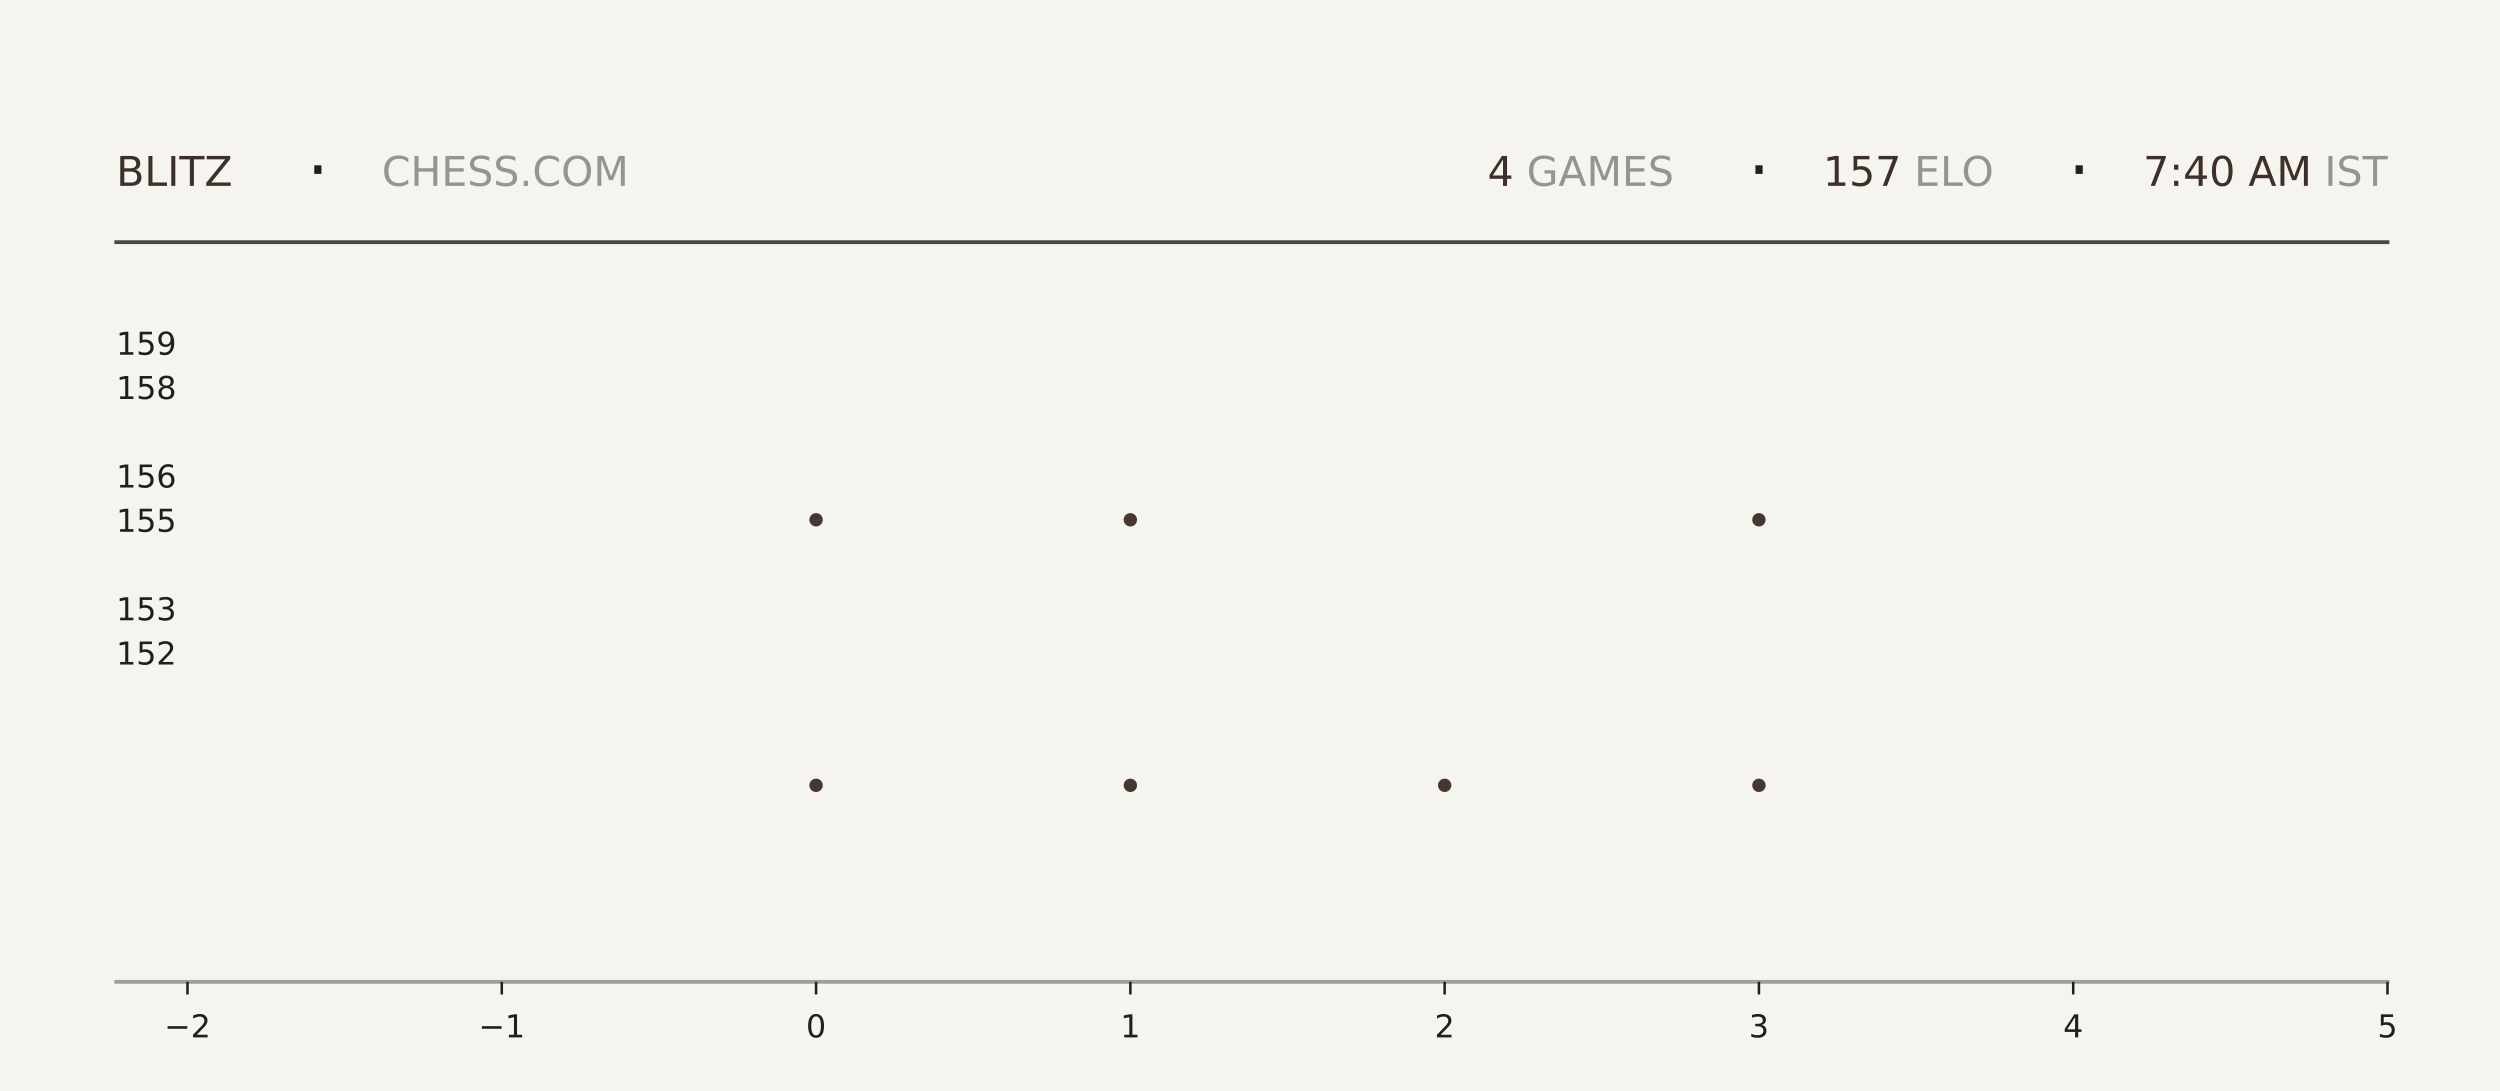
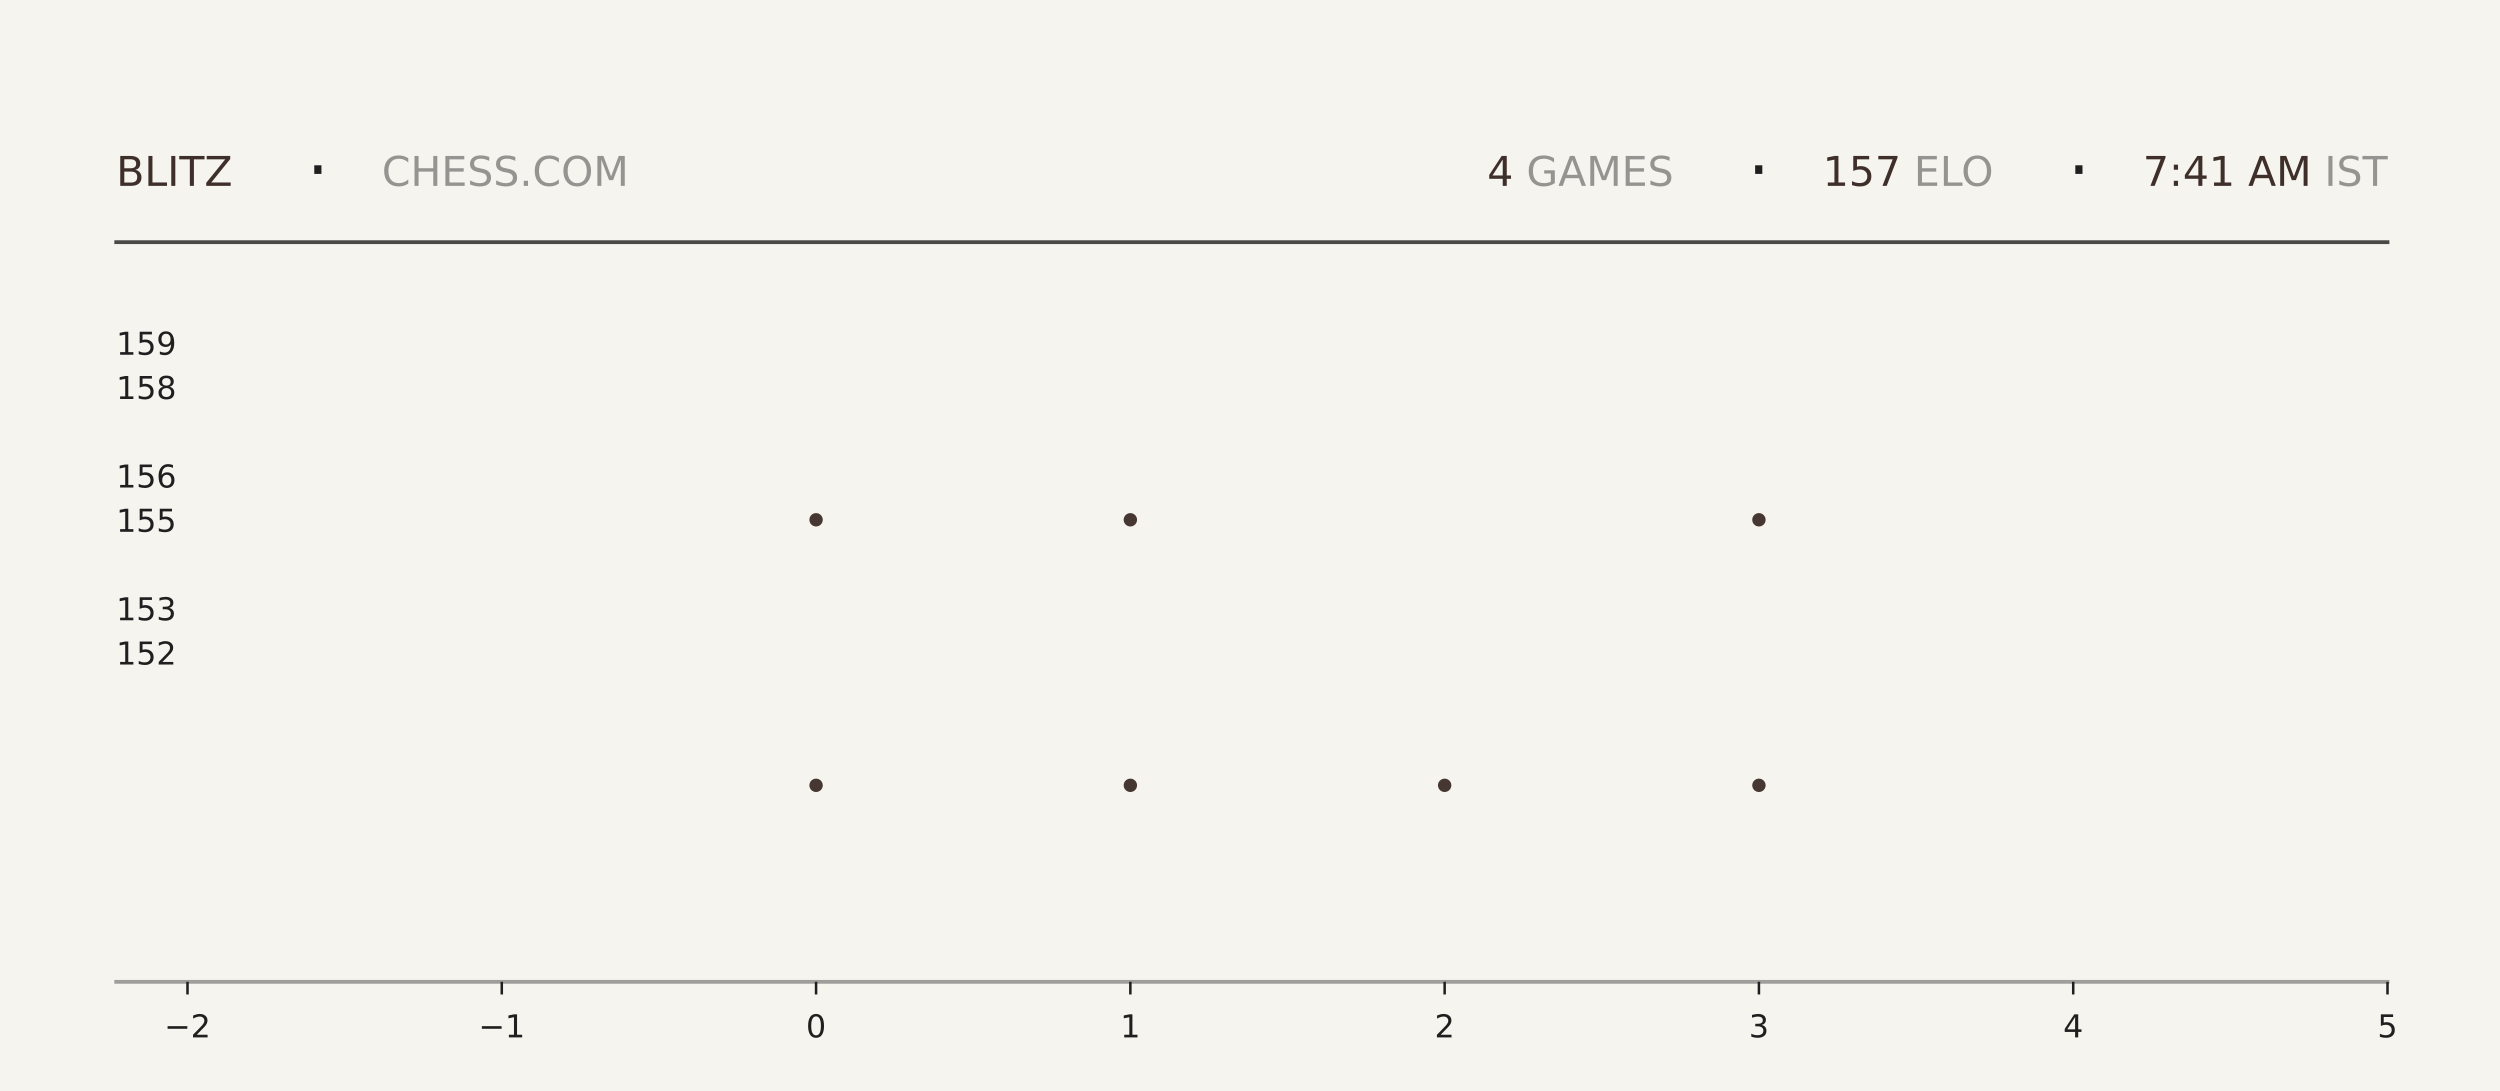
<svg xmlns="http://www.w3.org/2000/svg" xmlns:xlink="http://www.w3.org/1999/xlink" width="792pt" height="345.6pt" viewBox="0 0 792 345.6" version="1.1">
  <defs>
    <style type="text/css">*{stroke-linejoin: round; stroke-linecap: butt}</style>
  </defs>
  <g id="figure_1">
    <g id="patch_1">
      <path d="M 0 345.6  L 792 345.6  L 792 0  L 0 0  z " style="fill: #f6f4ef" />
    </g>
    <g id="axes_1">
      <g id="patch_2">
        <path d="M 59.4 311.04  L 756.36 311.04  L 756.36 103.68  L 59.4 103.68  z " style="fill: #f6f4ef" />
      </g>
      <g id="PathCollection_1">
        <defs>
-           <path id="m866c0a5f0d" d="M 0 2.121  C 0.563 2.121 1.102 1.898 1.5 1.5  C 1.898 1.102 2.121 0.563 2.121 0  C 2.121 -0.563 1.898 -1.102 1.5 -1.5  C 1.102 -1.898 0.563 -2.121 0 -2.121  C -0.563 -2.121 -1.102 -1.898 -1.5 -1.5  C -1.898 -1.102 -2.121 -0.563 -2.121 0  C -2.121 0.563 -1.898 1.102 -1.5 1.5  C -1.102 1.898 -0.563 2.121 0 2.121  z " />
-         </defs>
-         <g clip-path="url(#p2592dd203f)">
-           <use xlink:href="#m866c0a5f0d" x="258.531" y="248.79" style="fill: #3e2f2a; fill-opacity: 0.95" />
-           <use xlink:href="#m866c0a5f0d" x="258.531" y="164.668" style="fill: #3e2f2a; fill-opacity: 0.95" />
+           <path id="m50ffadc2c9" d="M 0 2.121  C 0.563 2.121 1.102 1.898 1.5 1.5  C 1.898 1.102 2.121 0.563 2.121 0  C 2.121 -0.563 1.898 -1.102 1.5 -1.5  C 1.102 -1.898 0.563 -2.121 0 -2.121  C -0.563 -2.121 -1.102 -1.898 -1.5 -1.5  C -1.898 -1.102 -2.121 -0.563 -2.121 0  C -2.121 0.563 -1.898 1.102 -1.5 1.5  C -1.102 1.898 -0.563 2.121 0 2.121  z " />
+         </defs>
+         <g clip-path="url(#p45f24aaeae)">
+           <use xlink:href="#m50ffadc2c9" x="258.531" y="248.79" style="fill: #3e2f2a; fill-opacity: 0.95" />
+           <use xlink:href="#m50ffadc2c9" x="258.531" y="164.668" style="fill: #3e2f2a; fill-opacity: 0.95" />
        </g>
      </g>
      <g id="PathCollection_2">
-         <g clip-path="url(#p2592dd203f)">
-           <use xlink:href="#m866c0a5f0d" x="358.097" y="248.79" style="fill: #3e2f2a; fill-opacity: 0.95" />
-           <use xlink:href="#m866c0a5f0d" x="358.097" y="164.668" style="fill: #3e2f2a; fill-opacity: 0.95" />
-           <use xlink:href="#m866c0a5f0d" x="358.097" y="80.547" style="fill: #3e2f2a; fill-opacity: 0.95" />
+         <g clip-path="url(#p45f24aaeae)">
+           <use xlink:href="#m50ffadc2c9" x="358.097" y="248.79" style="fill: #3e2f2a; fill-opacity: 0.95" />
+           <use xlink:href="#m50ffadc2c9" x="358.097" y="164.668" style="fill: #3e2f2a; fill-opacity: 0.95" />
+           <use xlink:href="#m50ffadc2c9" x="358.097" y="80.547" style="fill: #3e2f2a; fill-opacity: 0.95" />
        </g>
      </g>
      <g id="PathCollection_3">
-         <g clip-path="url(#p2592dd203f)">
-           <use xlink:href="#m866c0a5f0d" x="457.663" y="248.79" style="fill: #3e2f2a; fill-opacity: 0.95" />
+         <g clip-path="url(#p45f24aaeae)">
+           <use xlink:href="#m50ffadc2c9" x="457.663" y="248.79" style="fill: #3e2f2a; fill-opacity: 0.95" />
        </g>
      </g>
      <g id="PathCollection_4">
-         <g clip-path="url(#p2592dd203f)">
-           <use xlink:href="#m866c0a5f0d" x="557.229" y="248.79" style="fill: #3e2f2a; fill-opacity: 0.95" />
-           <use xlink:href="#m866c0a5f0d" x="557.229" y="164.668" style="fill: #3e2f2a; fill-opacity: 0.95" />
-           <use xlink:href="#m866c0a5f0d" x="557.229" y="80.547" style="fill: #3e2f2a; fill-opacity: 0.95" />
+         <g clip-path="url(#p45f24aaeae)">
+           <use xlink:href="#m50ffadc2c9" x="557.229" y="248.79" style="fill: #3e2f2a; fill-opacity: 0.95" />
+           <use xlink:href="#m50ffadc2c9" x="557.229" y="164.668" style="fill: #3e2f2a; fill-opacity: 0.95" />
+           <use xlink:href="#m50ffadc2c9" x="557.229" y="80.547" style="fill: #3e2f2a; fill-opacity: 0.95" />
        </g>
      </g>
      <g id="matplotlib.axis_1">
        <g id="xtick_1">
          <g id="line2d_1">
            <defs>
-               <path id="m27de9d5304" d="M 0 0  L 0 4  " style="stroke: #1f1f1f; stroke-width: 0.8" />
+               <path id="m7a3f6e9ca8" d="M 0 0  L 0 4  " style="stroke: #1f1f1f; stroke-width: 0.8" />
            </defs>
            <g>
-               <use xlink:href="#m27de9d5304" x="59.4" y="311.04" style="fill: #1f1f1f; stroke: #1f1f1f; stroke-width: 0.8" />
+               <use xlink:href="#m7a3f6e9ca8" x="59.4" y="311.04" style="fill: #1f1f1f; stroke: #1f1f1f; stroke-width: 0.8" />
            </g>
          </g>
          <g id="text_1">
            <g style="fill: #1f1f1f" transform="translate(52.02891 328.6384) scale(0.1 -0.1)">
              <defs>
                <path id="DejaVuSans-2212" d="M 678 2272  L 4684 2272  L 4684 1741  L 678 1741  L 678 2272  z " transform="scale(0.015625)" />
                <path id="DejaVuSans-32" d="M 1228 531  L 3431 531  L 3431 0  L 469 0  L 469 531  Q 828 903 1448 1529  Q 2069 2156 2228 2338  Q 2531 2678 2651 2914  Q 2772 3150 2772 3378  Q 2772 3750 2511 3984  Q 2250 4219 1831 4219  Q 1534 4219 1204 4116  Q 875 4013 500 3803  L 500 4441  Q 881 4594 1212 4672  Q 1544 4750 1819 4750  Q 2544 4750 2975 4387  Q 3406 4025 3406 3419  Q 3406 3131 3298 2873  Q 3191 2616 2906 2266  Q 2828 2175 2409 1742  Q 1991 1309 1228 531  z " transform="scale(0.015625)" />
              </defs>
              <use xlink:href="#DejaVuSans-2212" />
              <use xlink:href="#DejaVuSans-32" transform="translate(83.78906 0)" />
            </g>
          </g>
        </g>
        <g id="xtick_2">
          <g id="line2d_2">
            <g>
-               <use xlink:href="#m27de9d5304" x="158.966" y="311.04" style="fill: #1f1f1f; stroke: #1f1f1f; stroke-width: 0.8" />
+               <use xlink:href="#m7a3f6e9ca8" x="158.966" y="311.04" style="fill: #1f1f1f; stroke: #1f1f1f; stroke-width: 0.8" />
            </g>
          </g>
          <g id="text_2">
            <g style="fill: #1f1f1f" transform="translate(151.5946 328.6384) scale(0.1 -0.1)">
              <defs>
                <path id="DejaVuSans-31" d="M 794 531  L 1825 531  L 1825 4091  L 703 3866  L 703 4441  L 1819 4666  L 2450 4666  L 2450 531  L 3481 531  L 3481 0  L 794 0  L 794 531  z " transform="scale(0.015625)" />
              </defs>
              <use xlink:href="#DejaVuSans-2212" />
              <use xlink:href="#DejaVuSans-31" transform="translate(83.78906 0)" />
            </g>
          </g>
        </g>
        <g id="xtick_3">
          <g id="line2d_3">
            <g>
-               <use xlink:href="#m27de9d5304" x="258.531" y="311.04" style="fill: #1f1f1f; stroke: #1f1f1f; stroke-width: 0.8" />
+               <use xlink:href="#m7a3f6e9ca8" x="258.531" y="311.04" style="fill: #1f1f1f; stroke: #1f1f1f; stroke-width: 0.8" />
            </g>
          </g>
          <g id="text_3">
            <g style="fill: #1f1f1f" transform="translate(255.3502 328.6384) scale(0.1 -0.1)">
              <defs>
                <path id="DejaVuSans-30" d="M 2034 4250  Q 1547 4250 1301 3770  Q 1056 3291 1056 2328  Q 1056 1369 1301 889  Q 1547 409 2034 409  Q 2525 409 2770 889  Q 3016 1369 3016 2328  Q 3016 3291 2770 3770  Q 2525 4250 2034 4250  z M 2034 4750  Q 2819 4750 3233 4129  Q 3647 3509 3647 2328  Q 3647 1150 3233 529  Q 2819 -91 2034 -91  Q 1250 -91 836 529  Q 422 1150 422 2328  Q 422 3509 836 4129  Q 1250 4750 2034 4750  z " transform="scale(0.015625)" />
              </defs>
              <use xlink:href="#DejaVuSans-30" />
            </g>
          </g>
        </g>
        <g id="xtick_4">
          <g id="line2d_4">
            <g>
-               <use xlink:href="#m27de9d5304" x="358.097" y="311.04" style="fill: #1f1f1f; stroke: #1f1f1f; stroke-width: 0.8" />
+               <use xlink:href="#m7a3f6e9ca8" x="358.097" y="311.04" style="fill: #1f1f1f; stroke: #1f1f1f; stroke-width: 0.8" />
            </g>
          </g>
          <g id="text_4">
            <g style="fill: #1f1f1f" transform="translate(354.9159 328.6384) scale(0.1 -0.1)">
              <use xlink:href="#DejaVuSans-31" />
            </g>
          </g>
        </g>
        <g id="xtick_5">
          <g id="line2d_5">
            <g>
-               <use xlink:href="#m27de9d5304" x="457.663" y="311.04" style="fill: #1f1f1f; stroke: #1f1f1f; stroke-width: 0.8" />
+               <use xlink:href="#m7a3f6e9ca8" x="457.663" y="311.04" style="fill: #1f1f1f; stroke: #1f1f1f; stroke-width: 0.8" />
            </g>
          </g>
          <g id="text_5">
            <g style="fill: #1f1f1f" transform="translate(454.4816 328.6384) scale(0.1 -0.1)">
              <use xlink:href="#DejaVuSans-32" />
            </g>
          </g>
        </g>
        <g id="xtick_6">
          <g id="line2d_6">
            <g>
-               <use xlink:href="#m27de9d5304" x="557.229" y="311.04" style="fill: #1f1f1f; stroke: #1f1f1f; stroke-width: 0.8" />
+               <use xlink:href="#m7a3f6e9ca8" x="557.229" y="311.04" style="fill: #1f1f1f; stroke: #1f1f1f; stroke-width: 0.8" />
            </g>
          </g>
          <g id="text_6">
            <g style="fill: #1f1f1f" transform="translate(554.0473 328.6384) scale(0.1 -0.1)">
              <defs>
                <path id="DejaVuSans-33" d="M 2597 2516  Q 3050 2419 3304 2112  Q 3559 1806 3559 1356  Q 3559 666 3084 287  Q 2609 -91 1734 -91  Q 1441 -91 1130 -33  Q 819 25 488 141  L 488 750  Q 750 597 1062 519  Q 1375 441 1716 441  Q 2309 441 2620 675  Q 2931 909 2931 1356  Q 2931 1769 2642 2001  Q 2353 2234 1838 2234  L 1294 2234  L 1294 2753  L 1863 2753  Q 2328 2753 2575 2939  Q 2822 3125 2822 3475  Q 2822 3834 2567 4026  Q 2313 4219 1838 4219  Q 1578 4219 1281 4162  Q 984 4106 628 3988  L 628 4550  Q 988 4650 1302 4700  Q 1616 4750 1894 4750  Q 2613 4750 3031 4423  Q 3450 4097 3450 3541  Q 3450 3153 3228 2886  Q 3006 2619 2597 2516  z " transform="scale(0.015625)" />
              </defs>
              <use xlink:href="#DejaVuSans-33" />
            </g>
          </g>
        </g>
        <g id="xtick_7">
          <g id="line2d_7">
            <g>
-               <use xlink:href="#m27de9d5304" x="656.794" y="311.04" style="fill: #1f1f1f; stroke: #1f1f1f; stroke-width: 0.8" />
+               <use xlink:href="#m7a3f6e9ca8" x="656.794" y="311.04" style="fill: #1f1f1f; stroke: #1f1f1f; stroke-width: 0.8" />
            </g>
          </g>
          <g id="text_7">
            <g style="fill: #1f1f1f" transform="translate(653.613 328.6384) scale(0.1 -0.1)">
              <defs>
                <path id="DejaVuSans-34" d="M 2419 4116  L 825 1625  L 2419 1625  L 2419 4116  z M 2253 4666  L 3047 4666  L 3047 1625  L 3713 1625  L 3713 1100  L 3047 1100  L 3047 0  L 2419 0  L 2419 1100  L 313 1100  L 313 1709  L 2253 4666  z " transform="scale(0.015625)" />
              </defs>
              <use xlink:href="#DejaVuSans-34" />
            </g>
          </g>
        </g>
        <g id="xtick_8">
          <g id="line2d_8">
            <g>
-               <use xlink:href="#m27de9d5304" x="756.36" y="311.04" style="fill: #1f1f1f; stroke: #1f1f1f; stroke-width: 0.8" />
+               <use xlink:href="#m7a3f6e9ca8" x="756.36" y="311.04" style="fill: #1f1f1f; stroke: #1f1f1f; stroke-width: 0.8" />
            </g>
          </g>
          <g id="text_8">
            <g style="fill: #1f1f1f" transform="translate(753.1788 328.6384) scale(0.1 -0.1)">
              <defs>
                <path id="DejaVuSans-35" d="M 691 4666  L 3169 4666  L 3169 4134  L 1269 4134  L 1269 2991  Q 1406 3038 1543 3061  Q 1681 3084 1819 3084  Q 2600 3084 3056 2656  Q 3513 2228 3513 1497  Q 3513 744 3044 326  Q 2575 -91 1722 -91  Q 1428 -91 1123 -41  Q 819 9 494 109  L 494 744  Q 775 591 1075 516  Q 1375 441 1709 441  Q 2250 441 2565 725  Q 2881 1009 2881 1497  Q 2881 1984 2565 2268  Q 2250 2553 1709 2553  Q 1456 2553 1204 2497  Q 953 2441 691 2322  L 691 4666  z " transform="scale(0.015625)" />
              </defs>
              <use xlink:href="#DejaVuSans-35" />
            </g>
          </g>
        </g>
      </g>
      <g id="matplotlib.axis_2">
        <g id="ytick_1">
          <g id="line2d_9" />
          <g id="text_9">
            <g style="fill: #1f1f1f" transform="translate(36.8125 210.5283) scale(0.1 -0.1)">
              <use xlink:href="#DejaVuSans-31" />
              <use xlink:href="#DejaVuSans-35" transform="translate(63.62305 0)" />
              <use xlink:href="#DejaVuSans-32" transform="translate(127.2461 0)" />
            </g>
          </g>
        </g>
        <g id="ytick_2">
          <g id="line2d_10" />
          <g id="text_10">
            <g style="fill: #1f1f1f" transform="translate(36.8125 196.508) scale(0.1 -0.1)">
              <use xlink:href="#DejaVuSans-31" />
              <use xlink:href="#DejaVuSans-35" transform="translate(63.62305 0)" />
              <use xlink:href="#DejaVuSans-33" transform="translate(127.2461 0)" />
            </g>
          </g>
        </g>
        <g id="ytick_3">
          <g id="line2d_11" />
          <g id="text_11">
            <g style="fill: #1f1f1f" transform="translate(36.8125 168.4675) scale(0.1 -0.1)">
              <use xlink:href="#DejaVuSans-31" />
              <use xlink:href="#DejaVuSans-35" transform="translate(63.62305 0)" />
              <use xlink:href="#DejaVuSans-35" transform="translate(127.2461 0)" />
            </g>
          </g>
        </g>
        <g id="ytick_4">
          <g id="line2d_12" />
          <g id="text_12">
            <g style="fill: #1f1f1f" transform="translate(36.8125 154.4472) scale(0.1 -0.1)">
              <defs>
                <path id="DejaVuSans-36" d="M 2113 2584  Q 1688 2584 1439 2293  Q 1191 2003 1191 1497  Q 1191 994 1439 701  Q 1688 409 2113 409  Q 2538 409 2786 701  Q 3034 994 3034 1497  Q 3034 2003 2786 2293  Q 2538 2584 2113 2584  z M 3366 4563  L 3366 3988  Q 3128 4100 2886 4159  Q 2644 4219 2406 4219  Q 1781 4219 1451 3797  Q 1122 3375 1075 2522  Q 1259 2794 1537 2939  Q 1816 3084 2150 3084  Q 2853 3084 3261 2657  Q 3669 2231 3669 1497  Q 3669 778 3244 343  Q 2819 -91 2113 -91  Q 1303 -91 875 529  Q 447 1150 447 2328  Q 447 3434 972 4092  Q 1497 4750 2381 4750  Q 2619 4750 2861 4703  Q 3103 4656 3366 4563  z " transform="scale(0.015625)" />
              </defs>
              <use xlink:href="#DejaVuSans-31" />
              <use xlink:href="#DejaVuSans-35" transform="translate(63.62305 0)" />
              <use xlink:href="#DejaVuSans-36" transform="translate(127.2461 0)" />
            </g>
          </g>
        </g>
        <g id="ytick_5">
          <g id="line2d_13" />
          <g id="text_13">
            <g style="fill: #1f1f1f" transform="translate(36.8125 126.4066) scale(0.1 -0.1)">
              <defs>
                <path id="DejaVuSans-38" d="M 2034 2216  Q 1584 2216 1326 1975  Q 1069 1734 1069 1313  Q 1069 891 1326 650  Q 1584 409 2034 409  Q 2484 409 2743 651  Q 3003 894 3003 1313  Q 3003 1734 2745 1975  Q 2488 2216 2034 2216  z M 1403 2484  Q 997 2584 770 2862  Q 544 3141 544 3541  Q 544 4100 942 4425  Q 1341 4750 2034 4750  Q 2731 4750 3128 4425  Q 3525 4100 3525 3541  Q 3525 3141 3298 2862  Q 3072 2584 2669 2484  Q 3125 2378 3379 2068  Q 3634 1759 3634 1313  Q 3634 634 3220 271  Q 2806 -91 2034 -91  Q 1263 -91 848 271  Q 434 634 434 1313  Q 434 1759 690 2068  Q 947 2378 1403 2484  z M 1172 3481  Q 1172 3119 1398 2916  Q 1625 2713 2034 2713  Q 2441 2713 2670 2916  Q 2900 3119 2900 3481  Q 2900 3844 2670 4047  Q 2441 4250 2034 4250  Q 1625 4250 1398 4047  Q 1172 3844 1172 3481  z " transform="scale(0.015625)" />
              </defs>
              <use xlink:href="#DejaVuSans-31" />
              <use xlink:href="#DejaVuSans-35" transform="translate(63.62305 0)" />
              <use xlink:href="#DejaVuSans-38" transform="translate(127.2461 0)" />
            </g>
          </g>
        </g>
        <g id="ytick_6">
          <g id="line2d_14" />
          <g id="text_14">
            <g style="fill: #1f1f1f" transform="translate(36.8125 112.3863) scale(0.1 -0.1)">
              <defs>
                <path id="DejaVuSans-39" d="M 703 97  L 703 672  Q 941 559 1184 500  Q 1428 441 1663 441  Q 2288 441 2617 861  Q 2947 1281 2994 2138  Q 2813 1869 2534 1725  Q 2256 1581 1919 1581  Q 1219 1581 811 2004  Q 403 2428 403 3163  Q 403 3881 828 4315  Q 1253 4750 1959 4750  Q 2769 4750 3195 4129  Q 3622 3509 3622 2328  Q 3622 1225 3098 567  Q 2575 -91 1691 -91  Q 1453 -91 1209 -44  Q 966 3 703 97  z M 1959 2075  Q 2384 2075 2632 2365  Q 2881 2656 2881 3163  Q 2881 3666 2632 3958  Q 2384 4250 1959 4250  Q 1534 4250 1286 3958  Q 1038 3666 1038 3163  Q 1038 2656 1286 2365  Q 1534 2075 1959 2075  z " transform="scale(0.015625)" />
              </defs>
              <use xlink:href="#DejaVuSans-31" />
              <use xlink:href="#DejaVuSans-35" transform="translate(63.62305 0)" />
              <use xlink:href="#DejaVuSans-39" transform="translate(127.2461 0)" />
            </g>
          </g>
        </g>
      </g>
    </g>
    <g id="line2d_15">
      <path d="M 36.82 76.723  L 756.36 76.723  " style="fill: none; stroke: #1f1f1f; stroke-opacity: 0.8; stroke-width: 1.2; stroke-linecap: square" />
    </g>
    <g id="line2d_16">
      <path d="M 36.82 311.04  L 756.36 311.04  " style="fill: none; stroke: #1f1f1f; stroke-opacity: 0.4; stroke-width: 1.2; stroke-linecap: square" />
    </g>
    <g id="text_15">
      <g style="fill: #3e2f2a" transform="translate(36.82 58.88319) scale(0.13 -0.13)">
        <defs>
          <path id="DejaVuSans-42" d="M 1259 2228  L 1259 519  L 2272 519  Q 2781 519 3026 730  Q 3272 941 3272 1375  Q 3272 1813 3026 2020  Q 2781 2228 2272 2228  L 1259 2228  z M 1259 4147  L 1259 2741  L 2194 2741  Q 2656 2741 2882 2914  Q 3109 3088 3109 3444  Q 3109 3797 2882 3972  Q 2656 4147 2194 4147  L 1259 4147  z M 628 4666  L 2241 4666  Q 2963 4666 3353 4366  Q 3744 4066 3744 3513  Q 3744 3084 3544 2831  Q 3344 2578 2956 2516  Q 3422 2416 3680 2098  Q 3938 1781 3938 1306  Q 3938 681 3513 340  Q 3088 0 2303 0  L 628 0  L 628 4666  z " transform="scale(0.015625)" />
          <path id="DejaVuSans-4c" d="M 628 4666  L 1259 4666  L 1259 531  L 3531 531  L 3531 0  L 628 0  L 628 4666  z " transform="scale(0.015625)" />
          <path id="DejaVuSans-49" d="M 628 4666  L 1259 4666  L 1259 0  L 628 0  L 628 4666  z " transform="scale(0.015625)" />
          <path id="DejaVuSans-54" d="M -19 4666  L 3928 4666  L 3928 4134  L 2272 4134  L 2272 0  L 1638 0  L 1638 4134  L -19 4134  L -19 4666  z " transform="scale(0.015625)" />
          <path id="DejaVuSans-5a" d="M 359 4666  L 4025 4666  L 4025 4184  L 1075 531  L 4097 531  L 4097 0  L 288 0  L 288 481  L 3238 4134  L 359 4134  L 359 4666  z " transform="scale(0.015625)" />
        </defs>
        <use xlink:href="#DejaVuSans-42" />
        <use xlink:href="#DejaVuSans-4c" transform="translate(68.60352 0)" />
        <use xlink:href="#DejaVuSans-49" transform="translate(124.3164 0)" />
        <use xlink:href="#DejaVuSans-54" transform="translate(153.8086 0)" />
        <use xlink:href="#DejaVuSans-5a" transform="translate(214.8926 0)" />
      </g>
    </g>
    <g id="text_16">
      <g style="fill: #1f1f1f" transform="translate(97.21 61.36662) scale(0.22 -0.22)">
        <defs>
          <path id="DejaVuSans-b7" d="M 684 2619  L 1344 2619  L 1344 1825  L 684 1825  L 684 2619  z " transform="scale(0.015625)" />
        </defs>
        <use xlink:href="#DejaVuSans-b7" />
      </g>
    </g>
    <g id="text_17">
      <g style="fill: #1f1f1f; opacity: 0.45" transform="translate(120.97 58.88319) scale(0.13 -0.13)">
        <defs>
          <path id="DejaVuSans-43" d="M 4122 4306  L 4122 3641  Q 3803 3938 3442 4084  Q 3081 4231 2675 4231  Q 1875 4231 1450 3742  Q 1025 3253 1025 2328  Q 1025 1406 1450 917  Q 1875 428 2675 428  Q 3081 428 3442 575  Q 3803 722 4122 1019  L 4122 359  Q 3791 134 3420 21  Q 3050 -91 2638 -91  Q 1578 -91 968 557  Q 359 1206 359 2328  Q 359 3453 968 4101  Q 1578 4750 2638 4750  Q 3056 4750 3426 4639  Q 3797 4528 4122 4306  z " transform="scale(0.015625)" />
          <path id="DejaVuSans-48" d="M 628 4666  L 1259 4666  L 1259 2753  L 3553 2753  L 3553 4666  L 4184 4666  L 4184 0  L 3553 0  L 3553 2222  L 1259 2222  L 1259 0  L 628 0  L 628 4666  z " transform="scale(0.015625)" />
          <path id="DejaVuSans-45" d="M 628 4666  L 3578 4666  L 3578 4134  L 1259 4134  L 1259 2753  L 3481 2753  L 3481 2222  L 1259 2222  L 1259 531  L 3634 531  L 3634 0  L 628 0  L 628 4666  z " transform="scale(0.015625)" />
          <path id="DejaVuSans-53" d="M 3425 4513  L 3425 3897  Q 3066 4069 2747 4153  Q 2428 4238 2131 4238  Q 1616 4238 1336 4038  Q 1056 3838 1056 3469  Q 1056 3159 1242 3001  Q 1428 2844 1947 2747  L 2328 2669  Q 3034 2534 3370 2195  Q 3706 1856 3706 1288  Q 3706 609 3251 259  Q 2797 -91 1919 -91  Q 1588 -91 1214 -16  Q 841 59 441 206  L 441 856  Q 825 641 1194 531  Q 1563 422 1919 422  Q 2459 422 2753 634  Q 3047 847 3047 1241  Q 3047 1584 2836 1778  Q 2625 1972 2144 2069  L 1759 2144  Q 1053 2284 737 2584  Q 422 2884 422 3419  Q 422 4038 858 4394  Q 1294 4750 2059 4750  Q 2388 4750 2728 4690  Q 3069 4631 3425 4513  z " transform="scale(0.015625)" />
          <path id="DejaVuSans-2e" d="M 684 794  L 1344 794  L 1344 0  L 684 0  L 684 794  z " transform="scale(0.015625)" />
          <path id="DejaVuSans-4f" d="M 2522 4238  Q 1834 4238 1429 3725  Q 1025 3213 1025 2328  Q 1025 1447 1429 934  Q 1834 422 2522 422  Q 3209 422 3611 934  Q 4013 1447 4013 2328  Q 4013 3213 3611 3725  Q 3209 4238 2522 4238  z M 2522 4750  Q 3503 4750 4090 4092  Q 4678 3434 4678 2328  Q 4678 1225 4090 567  Q 3503 -91 2522 -91  Q 1538 -91 948 565  Q 359 1222 359 2328  Q 359 3434 948 4092  Q 1538 4750 2522 4750  z " transform="scale(0.015625)" />
          <path id="DejaVuSans-4d" d="M 628 4666  L 1569 4666  L 2759 1491  L 3956 4666  L 4897 4666  L 4897 0  L 4281 0  L 4281 4097  L 3078 897  L 2444 897  L 1241 4097  L 1241 0  L 628 0  L 628 4666  z " transform="scale(0.015625)" />
        </defs>
        <use xlink:href="#DejaVuSans-43" />
        <use xlink:href="#DejaVuSans-48" transform="translate(69.82422 0)" />
        <use xlink:href="#DejaVuSans-45" transform="translate(145.0195 0)" />
        <use xlink:href="#DejaVuSans-53" transform="translate(208.2031 0)" />
        <use xlink:href="#DejaVuSans-53" transform="translate(271.6797 0)" />
        <use xlink:href="#DejaVuSans-2e" transform="translate(335.1562 0)" />
        <use xlink:href="#DejaVuSans-43" transform="translate(366.9434 0)" />
        <use xlink:href="#DejaVuSans-4f" transform="translate(436.7676 0)" />
        <use xlink:href="#DejaVuSans-4d" transform="translate(515.4785 0)" />
      </g>
    </g>
    <g id="text_18">
-       <g style="fill: #3e2f2a" transform="translate(471.24 58.88319) scale(0.13 -0.13)">
+       <g style="fill: #3e2f2a" transform="translate(471.15 58.88319) scale(0.13 -0.13)">
        <use xlink:href="#DejaVuSans-34" />
      </g>
    </g>
    <g id="text_19">
-       <g style="fill: #1f1f1f; opacity: 0.45" transform="translate(479.52 58.88319) scale(0.13 -0.13)">
+       <g style="fill: #1f1f1f; opacity: 0.45" transform="translate(479.43 58.88319) scale(0.13 -0.13)">
        <defs>
          <path id="DejaVuSans-20" transform="scale(0.015625)" />
          <path id="DejaVuSans-47" d="M 3809 666  L 3809 1919  L 2778 1919  L 2778 2438  L 4434 2438  L 4434 434  Q 4069 175 3628 42  Q 3188 -91 2688 -91  Q 1594 -91 976 548  Q 359 1188 359 2328  Q 359 3472 976 4111  Q 1594 4750 2688 4750  Q 3144 4750 3555 4637  Q 3966 4525 4313 4306  L 4313 3634  Q 3963 3931 3569 4081  Q 3175 4231 2741 4231  Q 1884 4231 1454 3753  Q 1025 3275 1025 2328  Q 1025 1384 1454 906  Q 1884 428 2741 428  Q 3075 428 3337 486  Q 3600 544 3809 666  z " transform="scale(0.015625)" />
          <path id="DejaVuSans-41" d="M 2188 4044  L 1331 1722  L 3047 1722  L 2188 4044  z M 1831 4666  L 2547 4666  L 4325 0  L 3669 0  L 3244 1197  L 1141 1197  L 716 0  L 50 0  L 1831 4666  z " transform="scale(0.015625)" />
        </defs>
        <use xlink:href="#DejaVuSans-20" />
        <use xlink:href="#DejaVuSans-47" transform="translate(31.78711 0)" />
        <use xlink:href="#DejaVuSans-41" transform="translate(109.2773 0)" />
        <use xlink:href="#DejaVuSans-4d" transform="translate(177.6855 0)" />
        <use xlink:href="#DejaVuSans-45" transform="translate(263.9648 0)" />
        <use xlink:href="#DejaVuSans-53" transform="translate(327.1484 0)" />
      </g>
    </g>
    <g id="text_20">
-       <g style="fill: #1f1f1f" transform="translate(553.77 61.36662) scale(0.22 -0.22)">
+       <g style="fill: #1f1f1f" transform="translate(553.68 61.36662) scale(0.22 -0.22)">
        <use xlink:href="#DejaVuSans-b7" />
      </g>
    </g>
    <g id="text_21">
-       <g style="fill: #3e2f2a" transform="translate(577.53 58.88319) scale(0.13 -0.13)">
+       <g style="fill: #3e2f2a" transform="translate(577.44 58.88319) scale(0.13 -0.13)">
        <defs>
          <path id="DejaVuSans-37" d="M 525 4666  L 3525 4666  L 3525 4397  L 1831 0  L 1172 0  L 2766 4134  L 525 4134  L 525 4666  z " transform="scale(0.015625)" />
        </defs>
        <use xlink:href="#DejaVuSans-31" />
        <use xlink:href="#DejaVuSans-35" transform="translate(63.62305 0)" />
        <use xlink:href="#DejaVuSans-37" transform="translate(127.2461 0)" />
      </g>
    </g>
    <g id="text_22">
-       <g style="fill: #1f1f1f; opacity: 0.45" transform="translate(602.28 58.88319) scale(0.13 -0.13)">
+       <g style="fill: #1f1f1f; opacity: 0.45" transform="translate(602.19 58.88319) scale(0.13 -0.13)">
        <use xlink:href="#DejaVuSans-20" />
        <use xlink:href="#DejaVuSans-45" transform="translate(31.78711 0)" />
        <use xlink:href="#DejaVuSans-4c" transform="translate(94.9707 0)" />
        <use xlink:href="#DejaVuSans-4f" transform="translate(147.0586 0)" />
      </g>
    </g>
    <g id="text_23">
-       <g style="fill: #1f1f1f" transform="translate(655.2 61.36662) scale(0.22 -0.22)">
+       <g style="fill: #1f1f1f" transform="translate(655.11 61.36662) scale(0.22 -0.22)">
        <use xlink:href="#DejaVuSans-b7" />
      </g>
    </g>
    <g id="text_24">
-       <g style="fill: #3e2f2a" transform="translate(678.96 58.88319) scale(0.13 -0.13)">
+       <g style="fill: #3e2f2a" transform="translate(678.87 58.88319) scale(0.13 -0.13)">
        <defs>
          <path id="DejaVuSans-3a" d="M 750 794  L 1409 794  L 1409 0  L 750 0  L 750 794  z M 750 3309  L 1409 3309  L 1409 2516  L 750 2516  L 750 3309  z " transform="scale(0.015625)" />
        </defs>
        <use xlink:href="#DejaVuSans-37" />
        <use xlink:href="#DejaVuSans-3a" transform="translate(63.62305 0)" />
        <use xlink:href="#DejaVuSans-34" transform="translate(97.31445 0)" />
-         <use xlink:href="#DejaVuSans-30" transform="translate(160.9375 0)" />
+         <use xlink:href="#DejaVuSans-31" transform="translate(160.9375 0)" />
        <use xlink:href="#DejaVuSans-20" transform="translate(224.5605 0)" />
        <use xlink:href="#DejaVuSans-41" transform="translate(256.3477 0)" />
        <use xlink:href="#DejaVuSans-4d" transform="translate(324.7559 0)" />
      </g>
    </g>
    <g id="text_25">
      <g style="fill: #1f1f1f; opacity: 0.45" transform="translate(732.24 58.88319) scale(0.13 -0.13)">
        <use xlink:href="#DejaVuSans-20" />
        <use xlink:href="#DejaVuSans-49" transform="translate(31.78711 0)" />
        <use xlink:href="#DejaVuSans-53" transform="translate(61.2793 0)" />
        <use xlink:href="#DejaVuSans-54" transform="translate(124.7559 0)" />
      </g>
    </g>
  </g>
  <defs>
-     <clipPath id="p2592dd203f">
+     <clipPath id="p45f24aaeae">
      <rect x="59.4" y="103.68" width="696.96" height="207.36" />
    </clipPath>
  </defs>
</svg>
